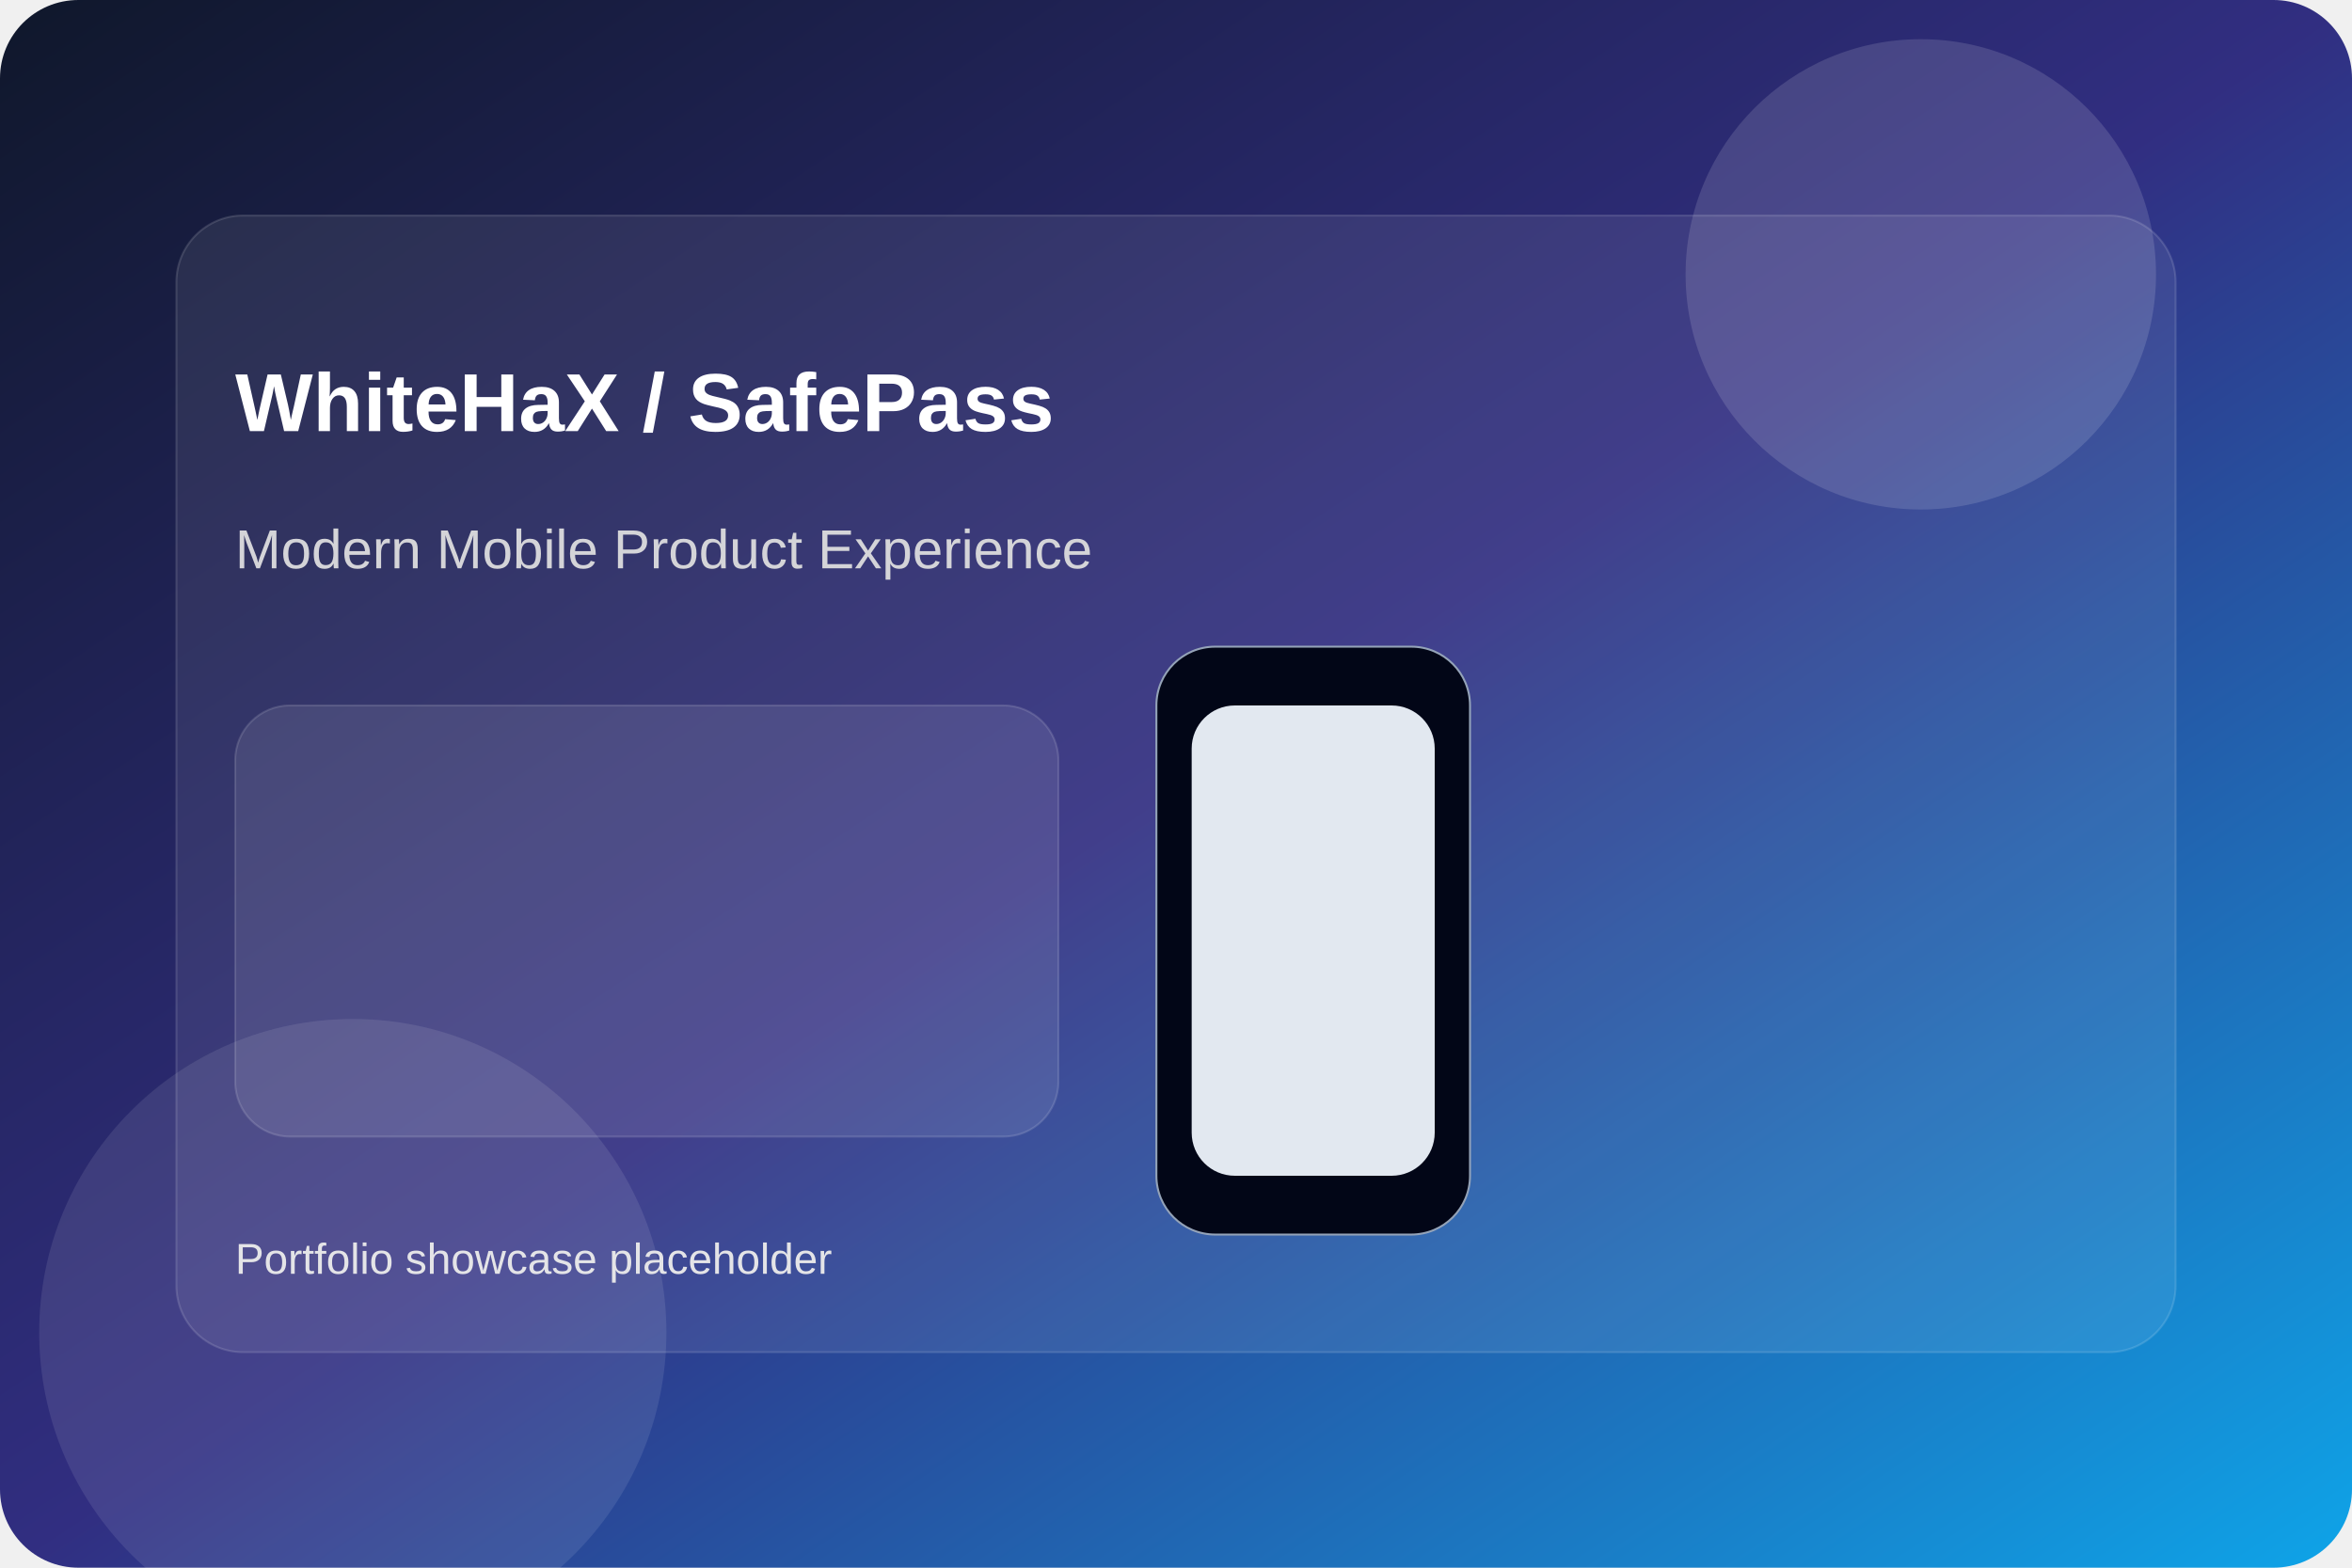
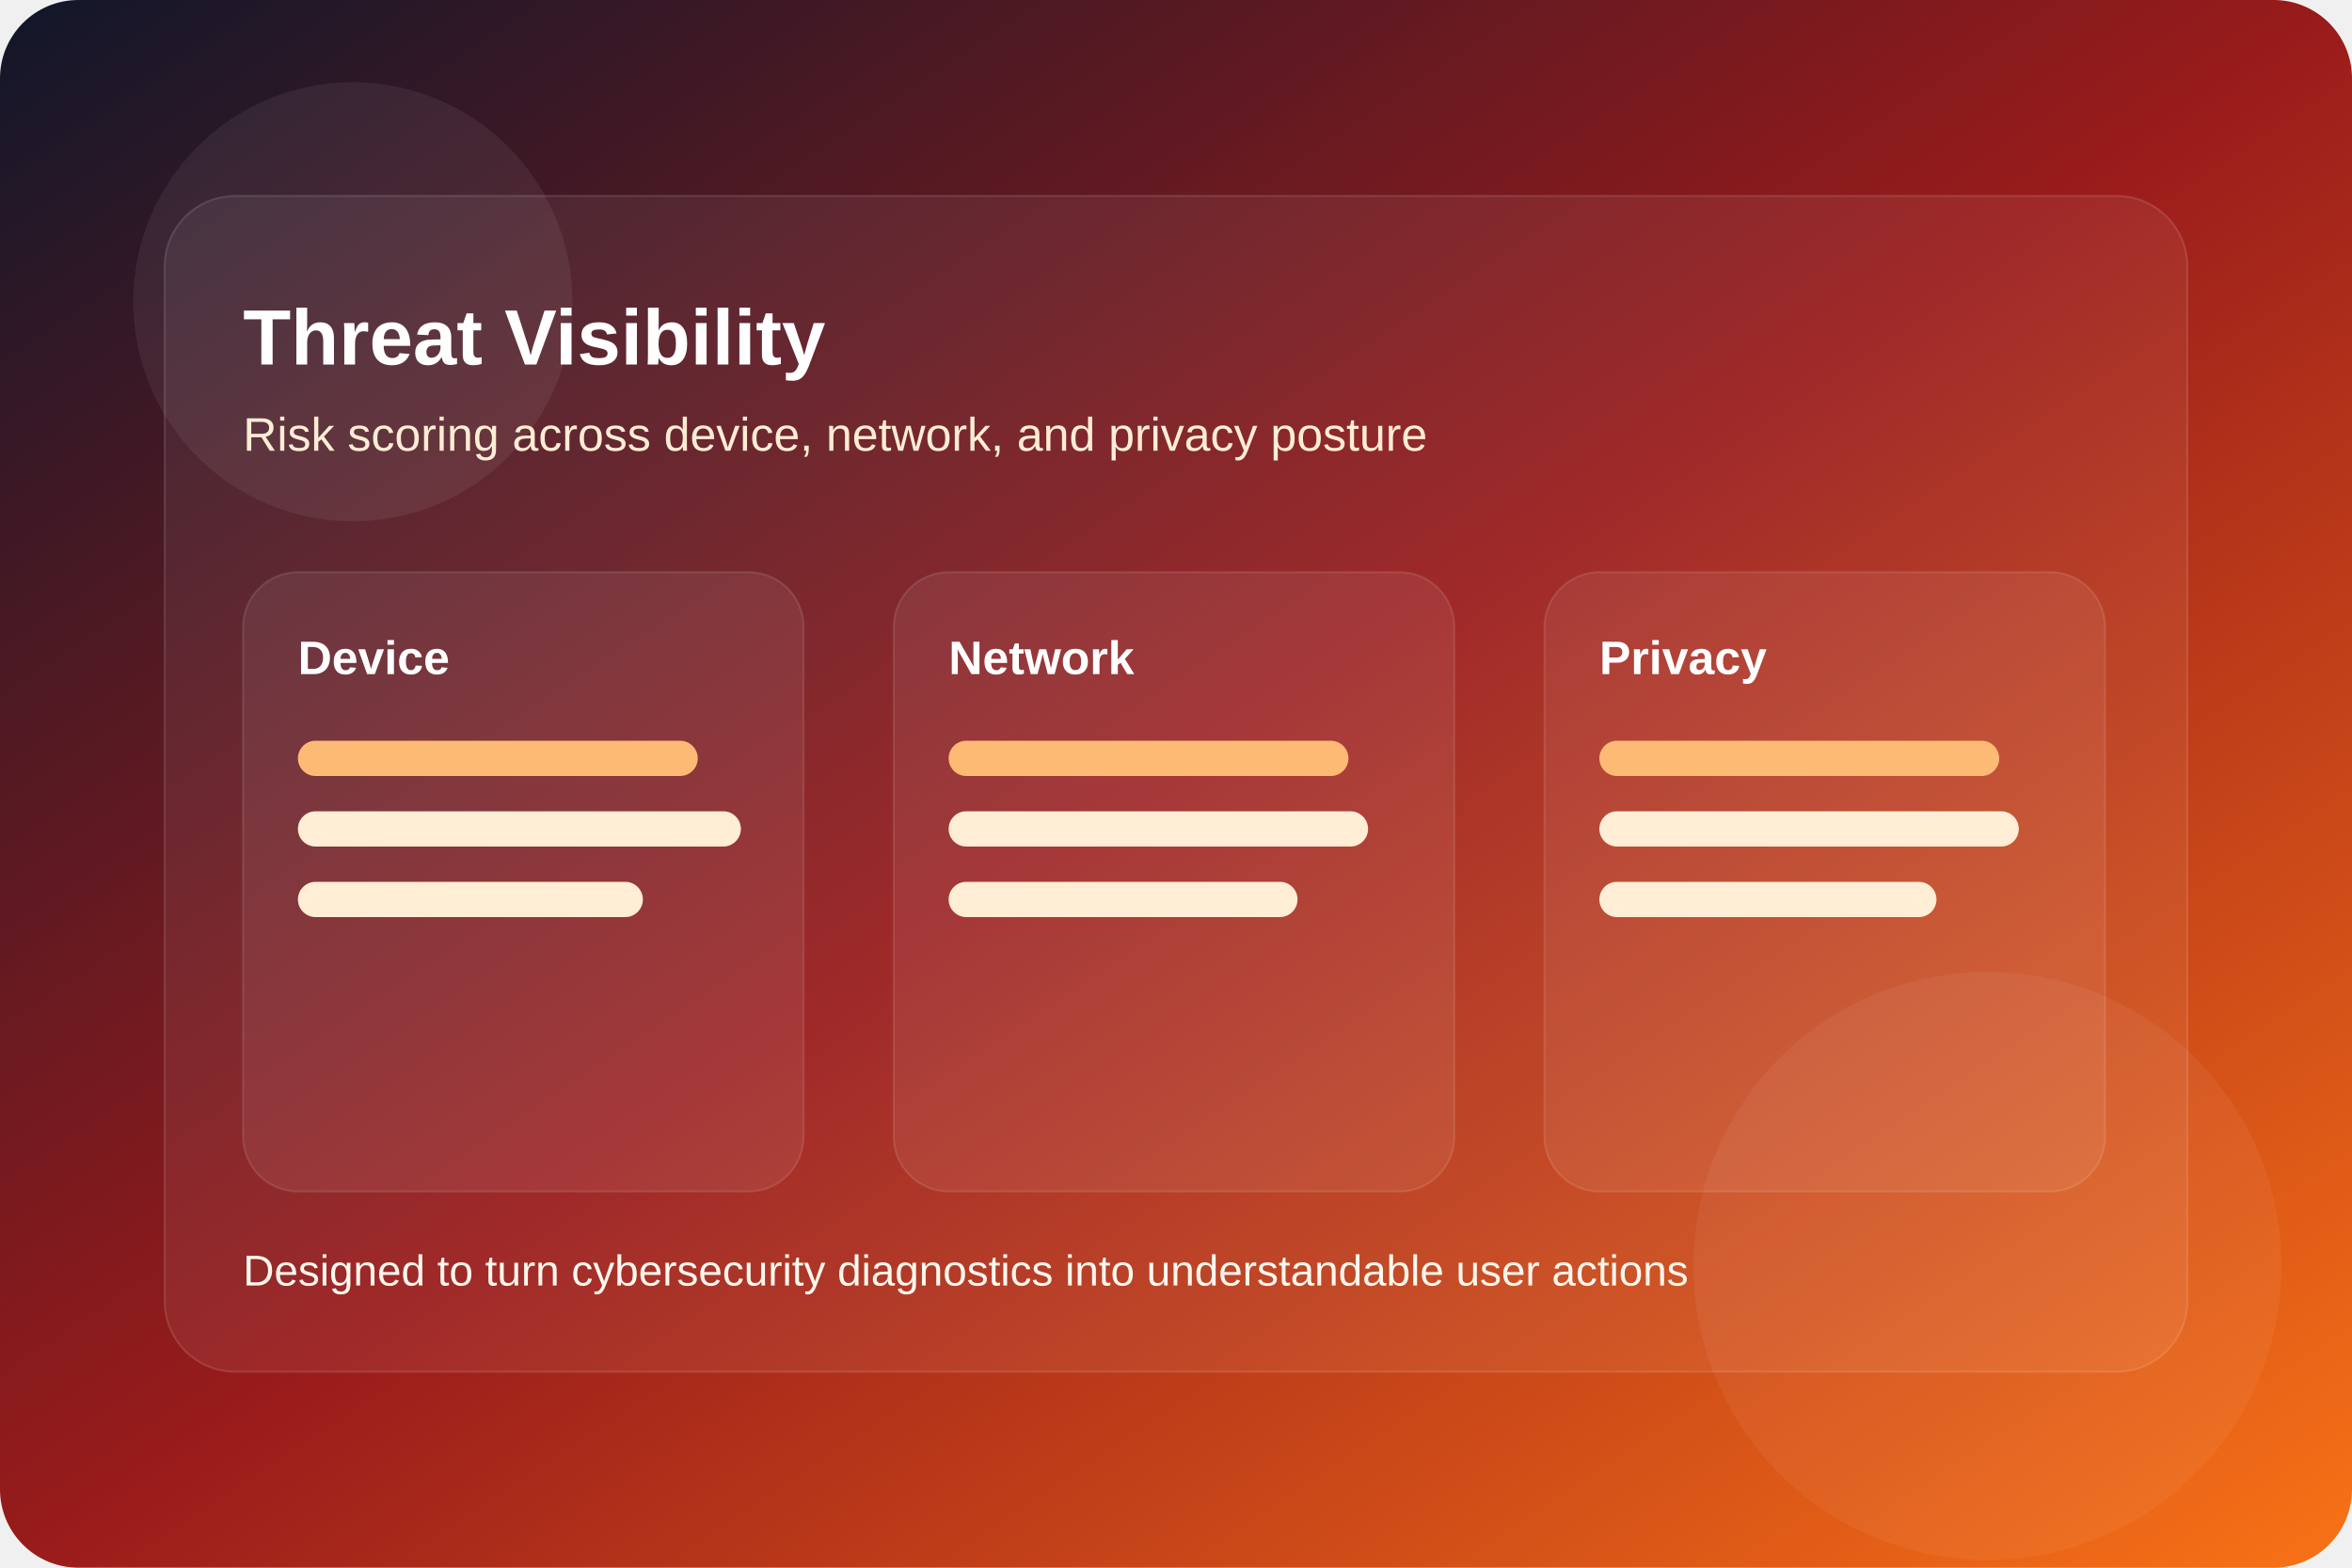
<svg xmlns="http://www.w3.org/2000/svg" width="1200" height="800" viewBox="0 0 1200 800">
  <defs>
    <linearGradient id="bg" x1="0" x2="1" y1="0" y2="1">
      <stop offset="0%" stop-color="#0f172a" />
-       <stop offset="50%" stop-color="#312e81" />
-       <stop offset="100%" stop-color="#0ea5e9" />
+       <stop offset="50%" stop-color="#991b1b" />
+       <stop offset="100%" stop-color="#f97316" />
    </linearGradient>
  </defs>
-   <rect width="1200" height="800" fill="url(#bg)" rx="40" />
-   <circle cx="980" cy="140" r="120" fill="#ffffff22" />
-   <circle cx="180" cy="680" r="160" fill="#ffffff18" />
-   <rect x="90" y="110" width="1020" height="580" rx="34" fill="#ffffff14" stroke="#ffffff22" />
-   <text x="120" y="220" fill="white" font-size="42" font-family="Arial, sans-serif" font-weight="700">WhiteHaX / SafePass</text>
-   <text x="120" y="290" fill="#d4d4d8" font-size="28" font-family="Arial, sans-serif">Modern Mobile Product Experience</text>
-   <rect x="120" y="360" width="420" height="220" rx="28" fill="#ffffff18" stroke="#ffffff22" />
-   <rect x="590" y="330" width="160" height="300" rx="30" fill="#020617" stroke="#94a3b8" />
-   <rect x="608" y="360" width="124" height="240" rx="22" fill="#e2e8f0" />
-   <text x="120" y="650" fill="#e4e4e7" font-size="22" font-family="Arial, sans-serif">Portfolio showcase placeholder</text>
+   <rect width="1200" height="800" rx="40" fill="url(#bg)" />
+   <circle cx="180" cy="154" r="112" fill="#ffffff10" />
+   <circle cx="1014" cy="646" r="150" fill="#ffffff0d" />
+   <rect x="84" y="100" width="1032" height="600" rx="36" fill="#ffffff10" stroke="#ffffff1f" />
+   <text x="124" y="186" fill="#ffffff" font-size="40" font-family="Arial, sans-serif" font-weight="700">Threat Visibility</text>
+   <text x="124" y="230" fill="#ffedd5" font-size="24" font-family="Arial, sans-serif">Risk scoring across device, network, and privacy posture</text>
+   <rect x="124" y="292" width="286" height="316" rx="28" fill="#ffffff12" stroke="#ffffff1c" />
+   <text x="152" y="344" fill="#ffffff" font-size="24" font-family="Arial, sans-serif" font-weight="700">Device</text>
+   <rect x="152" y="378" width="204" height="18" rx="9" fill="#fdba74" />
+   <rect x="152" y="414" width="226" height="18" rx="9" fill="#ffedd5" />
+   <rect x="152" y="450" width="176" height="18" rx="9" fill="#ffedd5" />
+   <rect x="456" y="292" width="286" height="316" rx="28" fill="#ffffff12" stroke="#ffffff1c" />
+   <text x="484" y="344" fill="#ffffff" font-size="24" font-family="Arial, sans-serif" font-weight="700">Network</text>
+   <rect x="484" y="378" width="204" height="18" rx="9" fill="#fdba74" />
+   <rect x="484" y="414" width="214" height="18" rx="9" fill="#ffedd5" />
+   <rect x="484" y="450" width="178" height="18" rx="9" fill="#ffedd5" />
+   <rect x="788" y="292" width="286" height="316" rx="28" fill="#ffffff12" stroke="#ffffff1c" />
+   <text x="816" y="344" fill="#ffffff" font-size="24" font-family="Arial, sans-serif" font-weight="700">Privacy</text>
+   <rect x="816" y="378" width="204" height="18" rx="9" fill="#fdba74" />
+   <rect x="816" y="414" width="214" height="18" rx="9" fill="#ffedd5" />
+   <rect x="816" y="450" width="172" height="18" rx="9" fill="#ffedd5" />
+   <text x="124" y="656" fill="#fff7ed" font-size="22" font-family="Arial, sans-serif">Designed to turn cybersecurity diagnostics into understandable user actions</text>
</svg>
